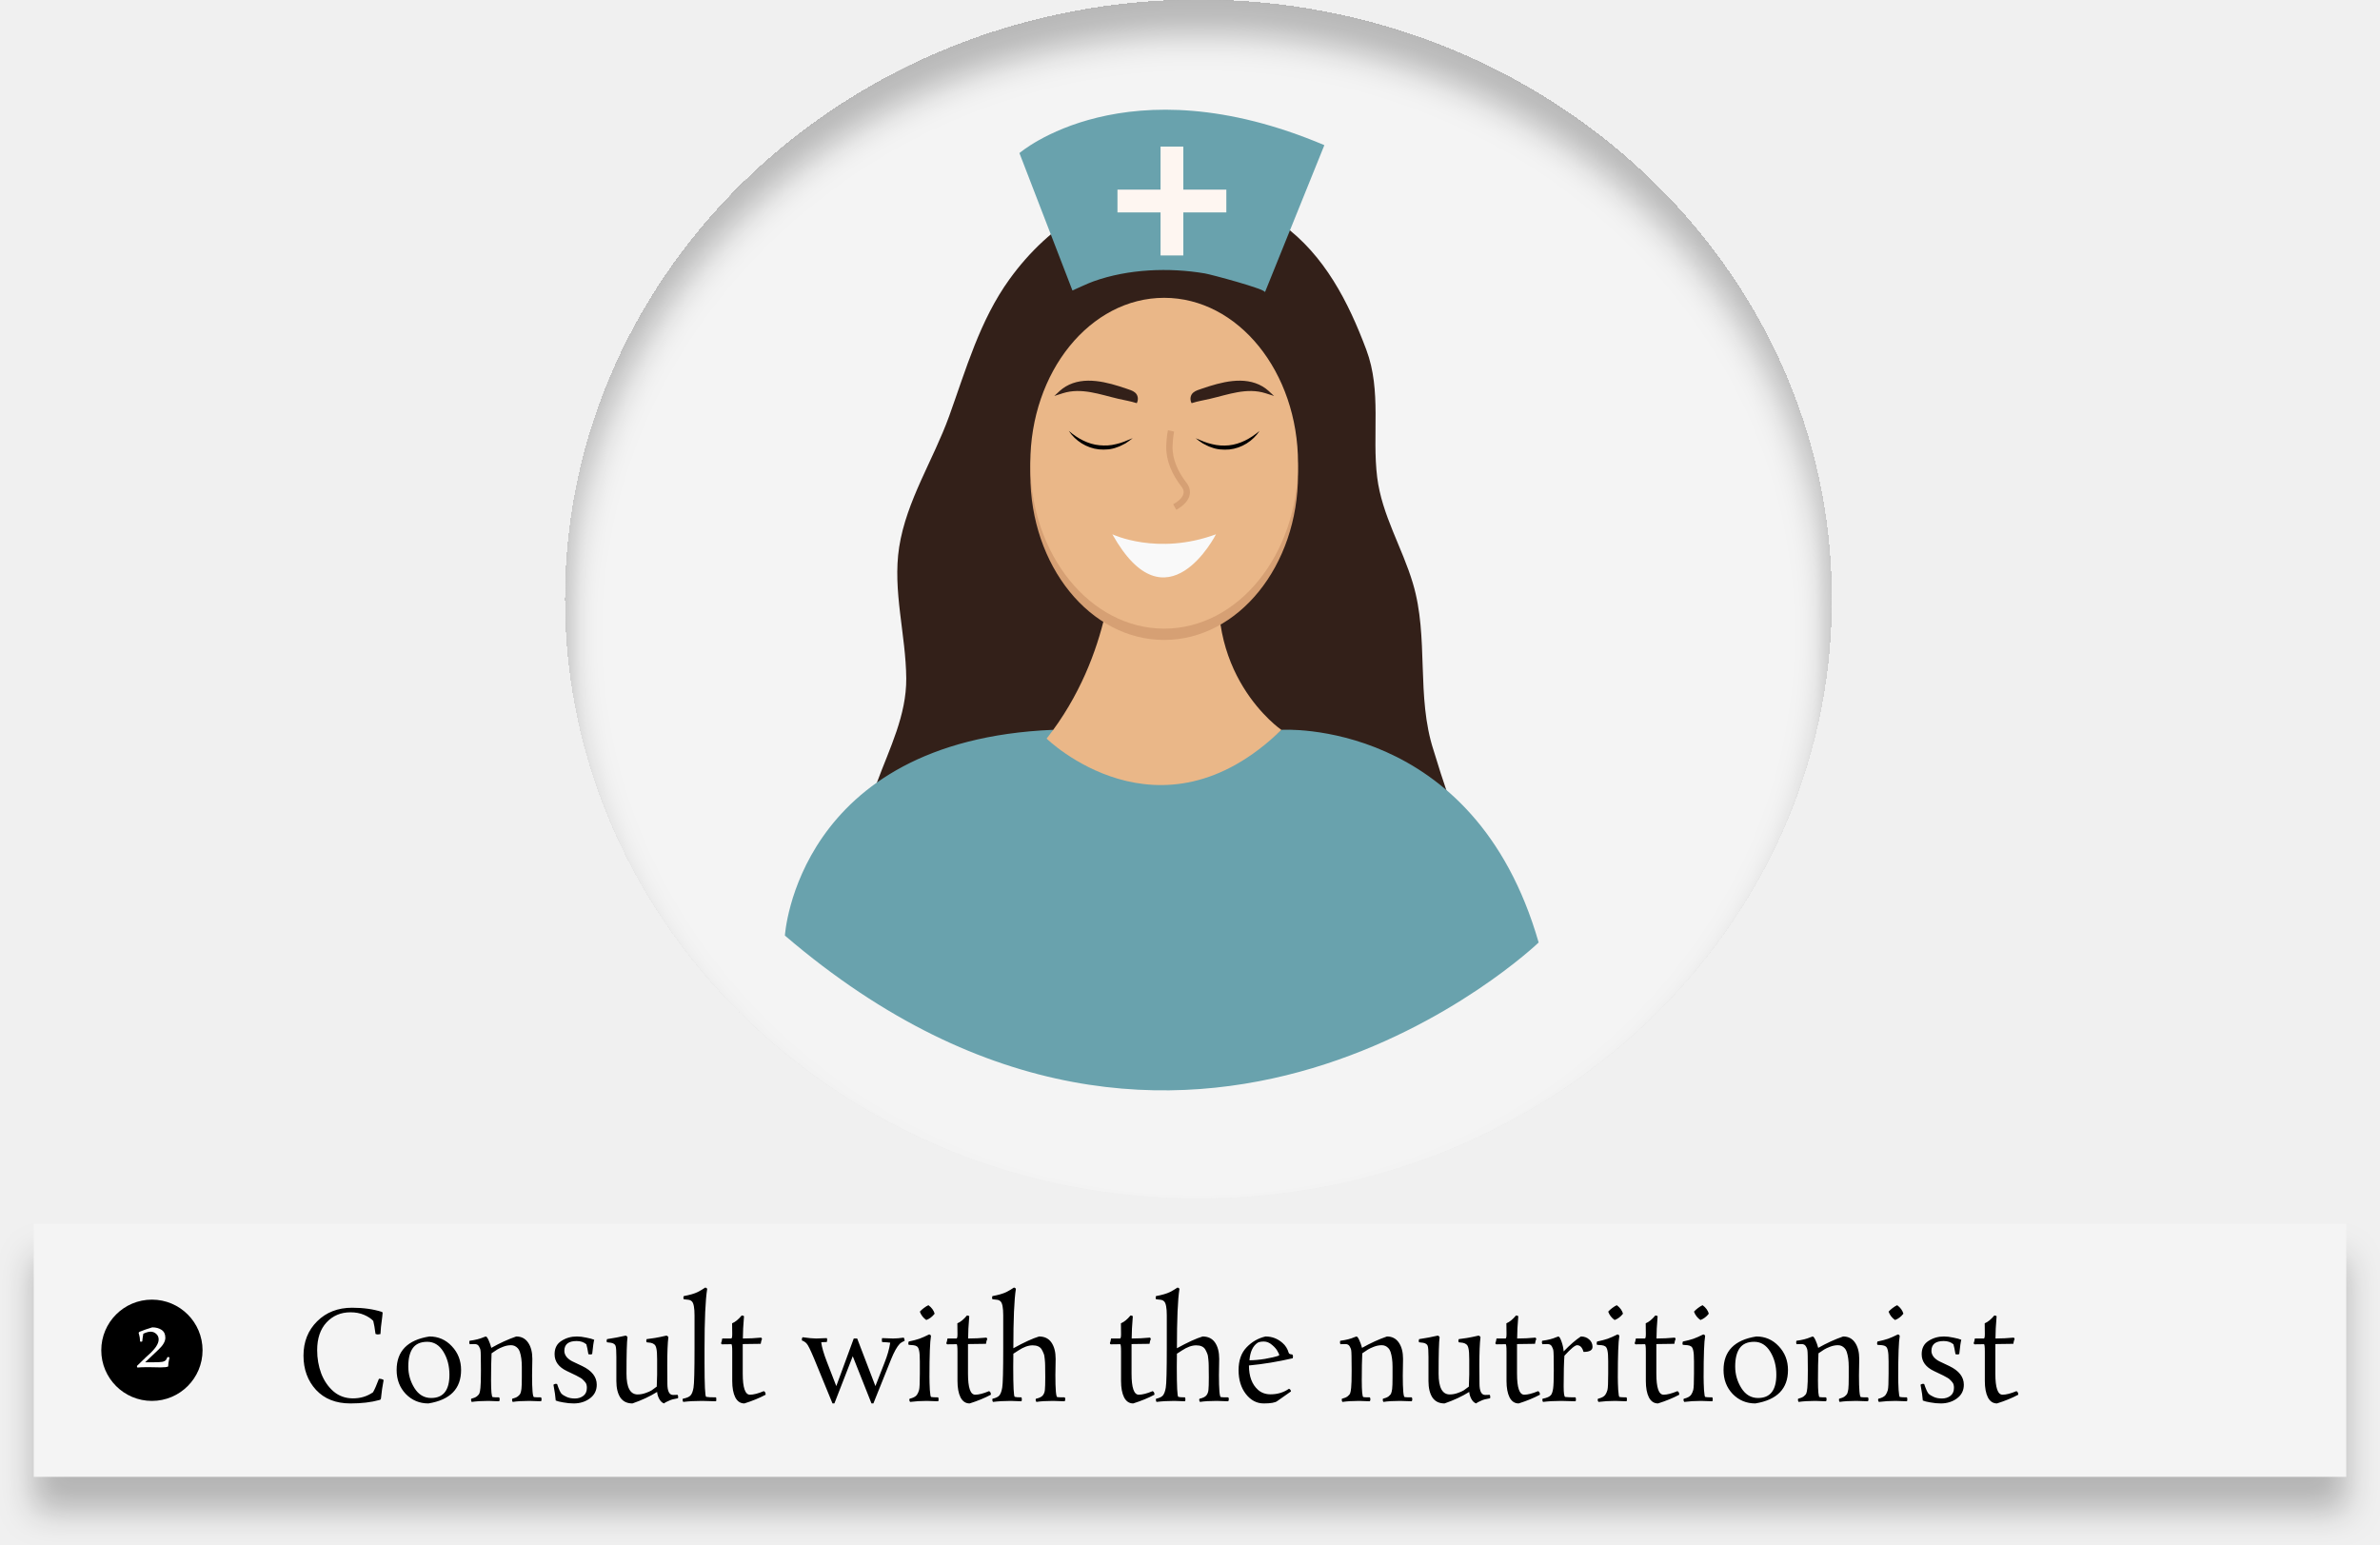
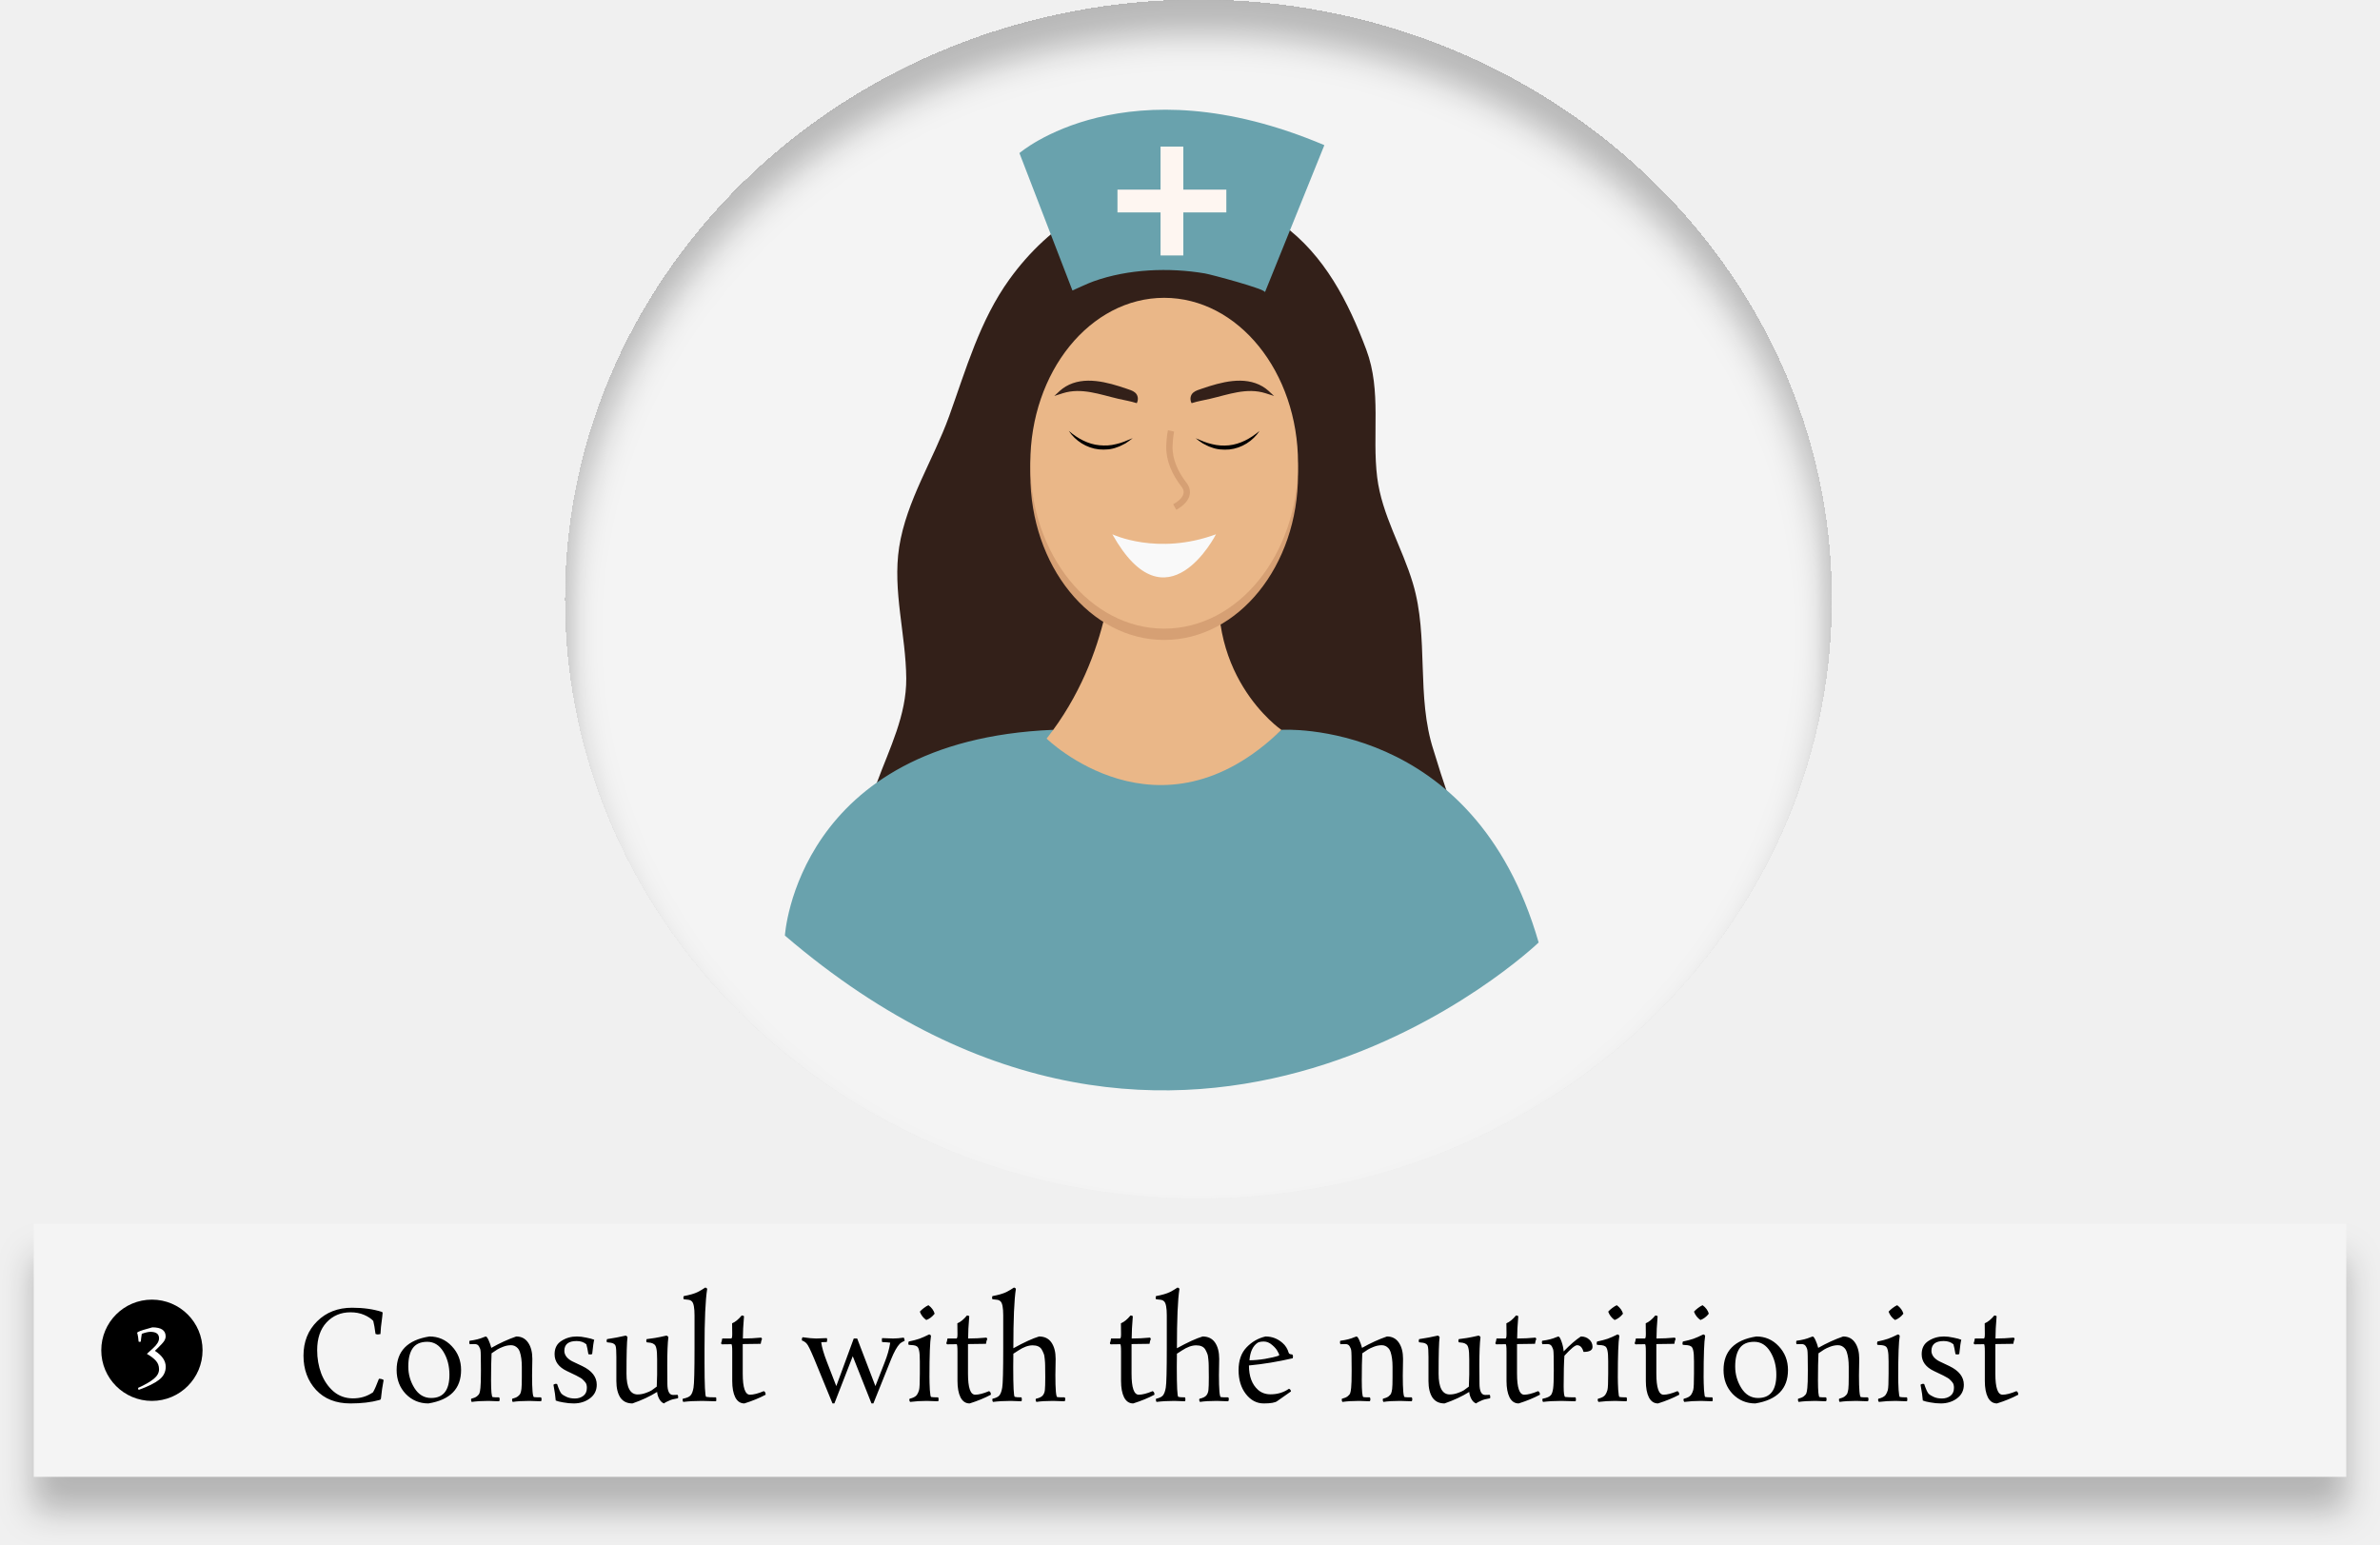
<svg xmlns="http://www.w3.org/2000/svg" width="282" height="183" viewBox="0 0 282 183" fill="none">
  <g filter="url(#filter0_d)">
    <path d="M278 145H4V175H278V145Z" fill="#F4F4F4" />
  </g>
  <path d="M18 166C21.314 166 24 163.314 24 160C24 156.686 21.314 154 18 154C14.686 154 12 156.686 12 160C12 163.314 14.686 166 18 166Z" fill="black" />
  <path d="M41.525 166.3C39.805 166.3 38.445 165.765 37.445 164.695C36.455 163.615 35.96 162.26 35.96 160.63C35.96 158.99 36.5 157.635 37.58 156.565C38.66 155.495 40.04 154.96 41.72 154.96C43.05 154.96 44.23 155.125 45.26 155.455C45.31 155.485 45.335 155.525 45.335 155.575C45.335 155.615 45.32 155.77 45.29 156.04C45.16 156.97 45.09 157.65 45.08 158.08C44.93 158.11 44.825 158.125 44.765 158.125C44.705 158.125 44.615 158.105 44.495 158.065C44.405 157.375 44.315 156.86 44.225 156.52C43.965 156.24 43.6 156 43.13 155.8C42.66 155.6 42.125 155.5 41.525 155.5C40.385 155.5 39.44 155.9 38.69 156.7C37.95 157.5 37.58 158.595 37.58 159.985C37.58 160.965 37.74 161.885 38.06 162.745C38.39 163.605 38.875 164.315 39.515 164.875C40.165 165.425 40.935 165.7 41.825 165.7C42.715 165.7 43.505 165.46 44.195 164.98C44.385 164.66 44.62 164.125 44.9 163.375C45.14 163.375 45.325 163.425 45.455 163.525C45.315 164.245 45.21 164.97 45.14 165.7C45.13 165.81 45.065 165.875 44.945 165.895C43.985 166.165 42.845 166.3 41.525 166.3ZM54.632 162.34C54.632 164.56 53.342 165.88 50.761 166.3C49.702 166.3 48.806 165.925 48.077 165.175C47.356 164.415 46.996 163.47 46.996 162.34C46.996 160.1 48.291 158.775 50.882 158.365C51.931 158.365 52.816 158.75 53.536 159.52C54.267 160.29 54.632 161.23 54.632 162.34ZM51.092 165.655C52.532 165.655 53.252 164.735 53.252 162.895C53.252 161.855 53.011 160.945 52.532 160.165C52.051 159.385 51.416 158.995 50.627 158.995C49.837 158.995 49.261 159.25 48.901 159.76C48.551 160.26 48.377 160.98 48.377 161.92C48.377 162.85 48.621 163.705 49.111 164.485C49.602 165.265 50.261 165.655 51.092 165.655ZM56.249 159.265L55.664 159.28C55.624 159.23 55.605 159.165 55.605 159.085C55.605 159.005 55.614 158.935 55.635 158.875C56.315 158.785 56.87 158.645 57.3 158.455C57.44 158.395 57.525 158.365 57.554 158.365C57.645 158.365 57.755 158.505 57.885 158.785C58.014 159.065 58.124 159.375 58.215 159.715C59.224 159.145 60.209 158.695 61.169 158.365C61.779 158.365 62.249 158.61 62.58 159.1C62.91 159.58 63.075 160.22 63.075 161.02L63.044 163C63.044 164.67 63.12 165.52 63.27 165.55C63.419 165.57 63.7 165.58 64.109 165.58C64.15 165.65 64.169 165.725 64.169 165.805C64.169 165.885 64.15 165.965 64.109 166.045L62.73 166C61.9 166 61.239 166.04 60.749 166.12C60.7 166.06 60.675 165.975 60.675 165.865L60.69 165.745C60.98 165.675 61.205 165.58 61.364 165.46C61.525 165.33 61.624 165.21 61.664 165.1C61.715 164.98 61.755 164.805 61.785 164.575C61.815 164.335 61.83 163.875 61.83 163.195V161.95C61.83 161.25 61.749 160.66 61.59 160.18C61.52 159.99 61.44 159.85 61.349 159.76C61.13 159.52 60.864 159.4 60.554 159.4C60.245 159.4 59.934 159.46 59.624 159.58C59.315 159.7 59.08 159.81 58.919 159.91C58.76 160.01 58.535 160.16 58.245 160.36C58.205 161.15 58.184 162.21 58.184 163.54C58.184 164.86 58.249 165.53 58.38 165.55C58.52 165.57 58.775 165.58 59.145 165.58C59.184 165.65 59.205 165.725 59.205 165.805C59.205 165.885 59.184 165.965 59.145 166.045L57.87 166C57.109 166 56.45 166.04 55.889 166.12C55.84 166.06 55.815 165.975 55.815 165.865L55.83 165.745C56.12 165.675 56.344 165.58 56.505 165.46C56.664 165.33 56.764 165.21 56.804 165.1C56.855 164.98 56.895 164.765 56.925 164.455C56.965 164.135 56.984 163.455 56.984 162.415C56.984 161.375 56.98 160.8 56.969 160.69C56.969 160.57 56.965 160.42 56.955 160.24C56.944 160.06 56.925 159.925 56.895 159.835C56.864 159.745 56.819 159.65 56.76 159.55C56.66 159.36 56.489 159.265 56.249 159.265ZM69.477 159.295C69.177 159.035 68.792 158.905 68.322 158.905C67.352 158.905 66.867 159.295 66.867 160.075C66.867 160.325 66.957 160.565 67.137 160.795C67.327 161.015 67.557 161.19 67.827 161.32L68.997 161.875C70.137 162.425 70.707 163.16 70.707 164.08C70.707 164.76 70.437 165.3 69.897 165.7C69.357 166.1 68.717 166.3 67.977 166.3C67.587 166.3 67.177 166.26 66.747 166.18C66.327 166.11 66.027 166.035 65.847 165.955C65.817 165.505 65.727 164.88 65.577 164.08C65.687 164.01 65.777 163.975 65.847 163.975C65.927 163.975 65.982 163.985 66.012 164.005C66.212 164.605 66.387 164.99 66.537 165.16C66.647 165.27 66.842 165.39 67.122 165.52C67.402 165.65 67.732 165.715 68.112 165.715C68.502 165.715 68.837 165.61 69.117 165.4C69.397 165.19 69.537 164.875 69.537 164.455C69.537 164.175 69.482 163.965 69.372 163.825C69.262 163.685 69.167 163.58 69.087 163.51C69.017 163.43 68.932 163.36 68.832 163.3C68.742 163.24 68.662 163.195 68.592 163.165C68.532 163.125 68.467 163.09 68.397 163.06C68.337 163.02 68.302 163 68.292 163L67.167 162.46C66.197 162 65.712 161.335 65.712 160.465C65.712 159.755 65.982 159.23 66.522 158.89C67.062 158.54 67.672 158.365 68.352 158.365C68.682 158.365 69.052 158.41 69.462 158.5C69.882 158.58 70.197 158.665 70.407 158.755C70.337 158.995 70.257 159.555 70.167 160.435C70.117 160.475 70.047 160.495 69.957 160.495C69.877 160.495 69.797 160.485 69.717 160.465C69.637 159.965 69.557 159.575 69.477 159.295ZM78.971 158.26C79.061 158.28 79.136 158.34 79.196 158.44C79.106 159.12 79.061 160.24 79.061 161.8L79.076 163.945C79.076 164.845 79.301 165.295 79.751 165.295L80.291 165.28C80.331 165.35 80.351 165.43 80.351 165.52L80.336 165.685C79.846 165.765 79.496 165.86 79.286 165.97L78.896 166.15C78.846 166.18 78.771 166.23 78.671 166.3C78.451 166.22 78.266 166.045 78.116 165.775C77.966 165.495 77.881 165.215 77.861 164.935C77.011 165.465 76.036 165.92 74.936 166.3C74.296 166.3 73.816 166.065 73.496 165.595C73.186 165.115 73.031 164.465 73.031 163.645V160.78C73.031 160.1 73.001 159.67 72.941 159.49C72.881 159.3 72.706 159.175 72.416 159.115L71.921 159.055C71.891 158.995 71.876 158.93 71.876 158.86L71.921 158.68C72.091 158.65 72.476 158.585 73.076 158.485L74.141 158.26C74.221 158.28 74.291 158.34 74.351 158.44C74.271 158.99 74.231 160.435 74.231 162.775C74.231 164.415 74.671 165.235 75.551 165.235C75.861 165.235 76.171 165.18 76.481 165.07C76.801 164.96 77.041 164.855 77.201 164.755C77.361 164.645 77.566 164.495 77.816 164.305C77.846 163.645 77.861 163.17 77.861 162.88V161.065C77.861 160.455 77.831 160.03 77.771 159.79C77.721 159.55 77.641 159.39 77.531 159.31C77.431 159.22 77.291 159.155 77.111 159.115L76.616 159.055L76.571 158.86L76.616 158.68C76.716 158.66 76.896 158.635 77.156 158.605C77.426 158.575 77.781 158.515 78.221 158.425C78.661 158.335 78.911 158.28 78.971 158.26ZM84.843 166.045L83.193 166C82.333 166 81.588 166.04 80.958 166.12C80.908 166.06 80.883 165.975 80.883 165.865L80.898 165.745C81.368 165.655 81.678 165.52 81.828 165.34C81.988 165.16 82.103 164.855 82.173 164.425C82.253 163.995 82.293 162.425 82.293 159.715V155.875C82.293 154.965 82.188 154.41 81.978 154.21C81.868 154.1 81.728 154.035 81.558 154.015L81.018 153.955C80.988 153.905 80.973 153.845 80.973 153.775C80.973 153.695 80.988 153.63 81.018 153.58C81.728 153.45 82.278 153.29 82.668 153.1C82.928 152.97 83.223 152.795 83.553 152.575C83.653 152.575 83.733 152.625 83.793 152.725C83.583 154.035 83.478 156.38 83.478 159.76V161.515C83.478 164.145 83.543 165.48 83.673 165.52C83.853 165.56 84.243 165.58 84.843 165.58C84.863 165.65 84.873 165.73 84.873 165.82C84.873 165.91 84.863 165.985 84.843 166.045ZM88.005 162.775C88.005 164.435 88.29 165.265 88.86 165.265C89.28 165.265 89.825 165.125 90.495 164.845C90.645 164.895 90.72 165.035 90.72 165.265C89.99 165.655 89.15 166 88.2 166.3C87.73 166.3 87.37 166.06 87.12 165.58C86.88 165.1 86.76 164.455 86.76 163.645V160.165C86.76 159.575 86.725 159.28 86.655 159.28L85.545 159.295C85.475 159.275 85.44 159.225 85.44 159.145C85.49 159.045 85.535 158.865 85.575 158.605H86.64C86.72 158.605 86.76 158.43 86.76 158.08L86.745 156.805C87.115 156.655 87.495 156.345 87.885 155.875C88.005 155.875 88.095 155.905 88.155 155.965C88.065 157.015 88.02 157.895 88.02 158.605C88.75 158.605 89.47 158.57 90.18 158.5C90.25 158.54 90.285 158.6 90.285 158.68C90.225 158.78 90.175 158.965 90.135 159.235L88.005 159.265V162.775ZM104.52 158.56L105.825 158.605C106.185 158.605 106.605 158.57 107.085 158.5C107.155 158.63 107.19 158.755 107.19 158.875C106.92 158.995 106.73 159.11 106.62 159.22C106.28 159.58 105.935 160.195 105.585 161.065L103.485 166.3H103.26L101.04 160.705L98.865 166.3H98.64L96.48 161.035C96.03 159.955 95.725 159.34 95.565 159.19C95.415 159.03 95.235 158.915 95.025 158.845C95.015 158.815 95.01 158.76 95.01 158.68C95.01 158.6 95.04 158.525 95.1 158.455C95.79 158.555 96.325 158.605 96.705 158.605L97.965 158.56C97.995 158.61 98.01 158.685 98.01 158.785L97.965 159.025C97.655 159.025 97.435 159.035 97.305 159.055C97.375 159.625 97.6 160.4 97.98 161.38L99.09 164.245L101.16 158.605H101.565L103.725 164.245L104.79 161.515C105.14 160.645 105.37 159.84 105.48 159.1C105.28 159.07 104.96 159.045 104.52 159.025C104.5 158.955 104.49 158.875 104.49 158.785C104.49 158.685 104.5 158.61 104.52 158.56ZM111.164 166.045L109.814 166C109.114 166 108.454 166.04 107.834 166.12C107.774 166.04 107.744 165.955 107.744 165.865L107.774 165.745C108.204 165.645 108.494 165.49 108.644 165.28C108.754 165.12 108.839 164.93 108.899 164.71C108.959 164.48 108.989 163.83 108.989 162.76V161.32C108.989 160.7 108.959 160.27 108.899 160.03C108.849 159.79 108.769 159.63 108.659 159.55C108.549 159.47 108.404 159.42 108.224 159.4L107.669 159.355C107.639 159.315 107.624 159.25 107.624 159.16L107.669 158.965C108.189 158.855 108.609 158.745 108.929 158.635C109.259 158.515 109.644 158.345 110.084 158.125C110.194 158.125 110.269 158.185 110.309 158.305C110.189 158.985 110.129 160.605 110.129 163.165C110.129 163.625 110.144 164.135 110.174 164.695C110.214 165.245 110.264 165.525 110.324 165.535C110.474 165.565 110.754 165.58 111.164 165.58C111.194 165.65 111.209 165.73 111.209 165.82C111.209 165.91 111.194 165.985 111.164 166.045ZM109.754 156.415C109.394 156.165 109.139 155.835 108.989 155.425C109.109 155.285 109.269 155.14 109.469 154.99C109.679 154.83 109.859 154.72 110.009 154.66C110.389 154.94 110.634 155.275 110.744 155.665C110.464 156.025 110.134 156.275 109.754 156.415ZM114.695 162.775C114.695 164.435 114.98 165.265 115.55 165.265C115.97 165.265 116.515 165.125 117.185 164.845C117.335 164.895 117.41 165.035 117.41 165.265C116.68 165.655 115.84 166 114.89 166.3C114.42 166.3 114.06 166.06 113.81 165.58C113.57 165.1 113.45 164.455 113.45 163.645V160.165C113.45 159.575 113.415 159.28 113.345 159.28L112.235 159.295C112.165 159.275 112.13 159.225 112.13 159.145C112.18 159.045 112.225 158.865 112.265 158.605H113.33C113.41 158.605 113.45 158.43 113.45 158.08L113.435 156.805C113.805 156.655 114.185 156.345 114.575 155.875C114.695 155.875 114.785 155.905 114.845 155.965C114.755 157.015 114.71 157.895 114.71 158.605C115.44 158.605 116.16 158.57 116.87 158.5C116.94 158.54 116.975 158.6 116.975 158.68C116.915 158.78 116.865 158.965 116.825 159.235L114.695 159.265V162.775ZM121.03 166.045L119.77 166C118.99 166 118.285 166.04 117.655 166.12C117.605 166.06 117.58 165.975 117.58 165.865L117.595 165.745C118.005 165.655 118.28 165.52 118.42 165.34C118.57 165.15 118.68 164.845 118.75 164.425C118.83 163.995 118.87 162.425 118.87 159.715V155.875C118.87 154.965 118.765 154.41 118.555 154.21C118.445 154.1 118.305 154.035 118.135 154.015L117.595 153.955C117.565 153.905 117.55 153.845 117.55 153.775C117.55 153.695 117.565 153.63 117.595 153.58C118.305 153.45 118.855 153.29 119.245 153.1C119.505 152.97 119.8 152.795 120.13 152.575C120.23 152.575 120.31 152.625 120.37 152.725C120.17 153.975 120.07 156.32 120.07 159.76C121.34 159.06 122.355 158.595 123.115 158.365C123.765 158.365 124.255 158.605 124.585 159.085C124.915 159.565 125.08 160.21 125.08 161.02L125.05 162.94C125.05 164.65 125.125 165.52 125.275 165.55C125.425 165.57 125.72 165.58 126.16 165.58C126.2 165.65 126.22 165.715 126.22 165.775C126.22 165.835 126.2 165.925 126.16 166.045L124.78 166C123.95 166 123.29 166.04 122.8 166.12C122.74 166.04 122.71 165.955 122.71 165.865L122.74 165.745C123.15 165.655 123.425 165.52 123.565 165.34C123.705 165.16 123.785 164.945 123.805 164.695C123.835 164.445 123.85 163.94 123.85 163.18C123.85 162.42 123.845 161.95 123.835 161.77C123.835 161.58 123.82 161.34 123.79 161.05C123.77 160.75 123.725 160.525 123.655 160.375C123.595 160.215 123.515 160.05 123.415 159.88C123.215 159.57 122.86 159.415 122.35 159.415C121.84 159.415 121.275 159.62 120.655 160.03C120.565 160.08 120.45 160.155 120.31 160.255C120.17 160.345 120.09 160.395 120.07 160.405C120.06 160.905 120.055 161.435 120.055 161.995C120.055 164.305 120.115 165.48 120.235 165.52C120.365 165.56 120.63 165.58 121.03 165.58C121.06 165.65 121.075 165.73 121.075 165.82C121.075 165.91 121.06 165.985 121.03 166.045ZM134.075 162.775C134.075 164.435 134.36 165.265 134.93 165.265C135.35 165.265 135.895 165.125 136.565 164.845C136.715 164.895 136.79 165.035 136.79 165.265C136.06 165.655 135.22 166 134.27 166.3C133.8 166.3 133.44 166.06 133.19 165.58C132.95 165.1 132.83 164.455 132.83 163.645V160.165C132.83 159.575 132.795 159.28 132.725 159.28L131.615 159.295C131.545 159.275 131.51 159.225 131.51 159.145C131.56 159.045 131.605 158.865 131.645 158.605H132.71C132.79 158.605 132.83 158.43 132.83 158.08L132.815 156.805C133.185 156.655 133.565 156.345 133.955 155.875C134.075 155.875 134.165 155.905 134.225 155.965C134.135 157.015 134.09 157.895 134.09 158.605C134.82 158.605 135.54 158.57 136.25 158.5C136.32 158.54 136.355 158.6 136.355 158.68C136.295 158.78 136.245 158.965 136.205 159.235L134.075 159.265V162.775ZM140.41 166.045L139.15 166C138.37 166 137.665 166.04 137.035 166.12C136.985 166.06 136.96 165.975 136.96 165.865L136.975 165.745C137.385 165.655 137.66 165.52 137.8 165.34C137.95 165.15 138.06 164.845 138.13 164.425C138.21 163.995 138.25 162.425 138.25 159.715V155.875C138.25 154.965 138.145 154.41 137.935 154.21C137.825 154.1 137.685 154.035 137.515 154.015L136.975 153.955C136.945 153.905 136.93 153.845 136.93 153.775C136.93 153.695 136.945 153.63 136.975 153.58C137.685 153.45 138.235 153.29 138.625 153.1C138.885 152.97 139.18 152.795 139.51 152.575C139.61 152.575 139.69 152.625 139.75 152.725C139.55 153.975 139.45 156.32 139.45 159.76C140.72 159.06 141.735 158.595 142.495 158.365C143.145 158.365 143.635 158.605 143.965 159.085C144.295 159.565 144.46 160.21 144.46 161.02L144.43 162.94C144.43 164.65 144.505 165.52 144.655 165.55C144.805 165.57 145.1 165.58 145.54 165.58C145.58 165.65 145.6 165.715 145.6 165.775C145.6 165.835 145.58 165.925 145.54 166.045L144.16 166C143.33 166 142.67 166.04 142.18 166.12C142.12 166.04 142.09 165.955 142.09 165.865L142.12 165.745C142.53 165.655 142.805 165.52 142.945 165.34C143.085 165.16 143.165 164.945 143.185 164.695C143.215 164.445 143.23 163.94 143.23 163.18C143.23 162.42 143.225 161.95 143.215 161.77C143.215 161.58 143.2 161.34 143.17 161.05C143.15 160.75 143.105 160.525 143.035 160.375C142.975 160.215 142.895 160.05 142.795 159.88C142.595 159.57 142.24 159.415 141.73 159.415C141.22 159.415 140.655 159.62 140.035 160.03C139.945 160.08 139.83 160.155 139.69 160.255C139.55 160.345 139.47 160.395 139.45 160.405C139.44 160.905 139.435 161.435 139.435 161.995C139.435 164.305 139.495 165.48 139.615 165.52C139.745 165.56 140.01 165.58 140.41 165.58C140.44 165.65 140.455 165.73 140.455 165.82C140.455 165.91 140.44 165.985 140.41 166.045ZM150.55 165.22C151.37 165.22 152.095 165 152.725 164.56C152.865 164.61 152.945 164.715 152.965 164.875L151.345 166.015C151.105 166.205 150.57 166.3 149.74 166.3C148.91 166.3 148.205 165.93 147.625 165.19C147.045 164.44 146.755 163.495 146.755 162.355C146.755 161.215 147.07 160.315 147.7 159.655C148.33 158.995 149.08 158.565 149.95 158.365C150.71 158.365 151.38 158.62 151.96 159.13C152.31 159.43 152.555 159.82 152.695 160.3C152.725 160.42 152.865 160.485 153.115 160.495C153.175 160.565 153.205 160.64 153.205 160.72C153.205 160.79 153.195 160.865 153.175 160.945C151.415 161.355 149.685 161.64 147.985 161.8C147.985 163.08 148.34 164.04 149.05 164.68C149.45 165.04 149.95 165.22 150.55 165.22ZM151.495 160.645C151.545 160.615 151.57 160.58 151.57 160.54C151.57 160.49 151.505 160.35 151.375 160.12C151.255 159.88 151.04 159.63 150.73 159.37C150.42 159.1 150.095 158.965 149.755 158.965C149.415 158.965 149.165 159.015 149.005 159.115C148.445 159.495 148.125 160.185 148.045 161.185C148.585 161.185 149.2 161.13 149.89 161.02C150.58 160.9 151.115 160.775 151.495 160.645ZM159.418 159.265L158.833 159.28C158.793 159.23 158.773 159.165 158.773 159.085C158.773 159.005 158.783 158.935 158.803 158.875C159.483 158.785 160.038 158.645 160.468 158.455C160.608 158.395 160.693 158.365 160.723 158.365C160.813 158.365 160.923 158.505 161.053 158.785C161.183 159.065 161.293 159.375 161.383 159.715C162.393 159.145 163.378 158.695 164.338 158.365C164.948 158.365 165.418 158.61 165.748 159.1C166.078 159.58 166.243 160.22 166.243 161.02L166.213 163C166.213 164.67 166.288 165.52 166.438 165.55C166.588 165.57 166.868 165.58 167.278 165.58C167.318 165.65 167.338 165.725 167.338 165.805C167.338 165.885 167.318 165.965 167.278 166.045L165.898 166C165.068 166 164.408 166.04 163.918 166.12C163.868 166.06 163.843 165.975 163.843 165.865L163.858 165.745C164.148 165.675 164.373 165.58 164.533 165.46C164.693 165.33 164.793 165.21 164.833 165.1C164.883 164.98 164.923 164.805 164.953 164.575C164.983 164.335 164.998 163.875 164.998 163.195V161.95C164.998 161.25 164.918 160.66 164.758 160.18C164.688 159.99 164.608 159.85 164.518 159.76C164.298 159.52 164.033 159.4 163.723 159.4C163.413 159.4 163.103 159.46 162.793 159.58C162.483 159.7 162.248 159.81 162.088 159.91C161.928 160.01 161.703 160.16 161.413 160.36C161.373 161.15 161.353 162.21 161.353 163.54C161.353 164.86 161.418 165.53 161.548 165.55C161.688 165.57 161.943 165.58 162.313 165.58C162.353 165.65 162.373 165.725 162.373 165.805C162.373 165.885 162.353 165.965 162.313 166.045L161.038 166C160.278 166 159.618 166.04 159.058 166.12C159.008 166.06 158.983 165.975 158.983 165.865L158.998 165.745C159.288 165.675 159.513 165.58 159.673 165.46C159.833 165.33 159.933 165.21 159.973 165.1C160.023 164.98 160.063 164.765 160.093 164.455C160.133 164.135 160.153 163.455 160.153 162.415C160.153 161.375 160.148 160.8 160.138 160.69C160.138 160.57 160.133 160.42 160.123 160.24C160.113 160.06 160.093 159.925 160.063 159.835C160.033 159.745 159.988 159.65 159.928 159.55C159.828 159.36 159.658 159.265 159.418 159.265ZM175.196 158.26C175.286 158.28 175.361 158.34 175.421 158.44C175.331 159.12 175.286 160.24 175.286 161.8L175.301 163.945C175.301 164.845 175.526 165.295 175.976 165.295L176.516 165.28C176.556 165.35 176.576 165.43 176.576 165.52L176.561 165.685C176.071 165.765 175.721 165.86 175.511 165.97L175.121 166.15C175.071 166.18 174.996 166.23 174.896 166.3C174.676 166.22 174.491 166.045 174.341 165.775C174.191 165.495 174.106 165.215 174.086 164.935C173.236 165.465 172.261 165.92 171.161 166.3C170.521 166.3 170.041 166.065 169.721 165.595C169.411 165.115 169.256 164.465 169.256 163.645V160.78C169.256 160.1 169.226 159.67 169.166 159.49C169.106 159.3 168.931 159.175 168.641 159.115L168.146 159.055C168.116 158.995 168.101 158.93 168.101 158.86L168.146 158.68C168.316 158.65 168.701 158.585 169.301 158.485L170.366 158.26C170.446 158.28 170.516 158.34 170.576 158.44C170.496 158.99 170.456 160.435 170.456 162.775C170.456 164.415 170.896 165.235 171.776 165.235C172.086 165.235 172.396 165.18 172.706 165.07C173.026 164.96 173.266 164.855 173.426 164.755C173.586 164.645 173.791 164.495 174.041 164.305C174.071 163.645 174.086 163.17 174.086 162.88V161.065C174.086 160.455 174.056 160.03 173.996 159.79C173.946 159.55 173.866 159.39 173.756 159.31C173.656 159.22 173.516 159.155 173.336 159.115L172.841 159.055L172.796 158.86L172.841 158.68C172.941 158.66 173.121 158.635 173.381 158.605C173.651 158.575 174.006 158.515 174.446 158.425C174.886 158.335 175.136 158.28 175.196 158.26ZM179.748 162.775C179.748 164.435 180.033 165.265 180.603 165.265C181.023 165.265 181.568 165.125 182.238 164.845C182.388 164.895 182.463 165.035 182.463 165.265C181.733 165.655 180.893 166 179.943 166.3C179.473 166.3 179.113 166.06 178.863 165.58C178.623 165.1 178.503 164.455 178.503 163.645V160.165C178.503 159.575 178.468 159.28 178.398 159.28L177.288 159.295C177.218 159.275 177.183 159.225 177.183 159.145C177.233 159.045 177.278 158.865 177.318 158.605H178.383C178.463 158.605 178.503 158.43 178.503 158.08L178.488 156.805C178.858 156.655 179.238 156.345 179.628 155.875C179.748 155.875 179.838 155.905 179.898 155.965C179.808 157.015 179.763 157.895 179.763 158.605C180.493 158.605 181.213 158.57 181.923 158.5C181.993 158.54 182.028 158.6 182.028 158.68C181.968 158.78 181.918 158.965 181.878 159.235L179.748 159.265V162.775ZM183.354 159.265L182.769 159.28C182.719 159.23 182.694 159.155 182.694 159.055L182.724 158.875C183.404 158.785 183.959 158.645 184.389 158.455C184.529 158.395 184.614 158.365 184.644 158.365C184.754 158.365 184.879 158.565 185.019 158.965C185.159 159.355 185.244 159.745 185.274 160.135C186.024 159.355 186.704 158.765 187.314 158.365C187.714 158.365 188.044 158.485 188.304 158.725C188.564 158.955 188.694 159.245 188.694 159.595C188.694 159.995 188.339 160.195 187.629 160.195C187.479 159.665 187.224 159.4 186.864 159.4C186.624 159.4 186.124 159.815 185.364 160.645C185.304 161.405 185.274 162.615 185.274 164.275C185.274 165.105 185.339 165.525 185.469 165.535C185.699 165.565 186.104 165.58 186.684 165.58C186.714 165.65 186.729 165.73 186.729 165.82C186.729 165.91 186.714 165.985 186.684 166.045L185.004 166C184.184 166 183.459 166.04 182.829 166.12C182.779 166.06 182.754 165.975 182.754 165.865L182.769 165.745C183.299 165.645 183.639 165.49 183.789 165.28C183.899 165.12 183.979 164.865 184.029 164.515C184.079 164.155 184.104 163.455 184.104 162.415C184.104 161.375 184.099 160.8 184.089 160.69C184.089 160.58 184.084 160.435 184.074 160.255C184.064 160.075 184.044 159.94 184.014 159.85C183.984 159.76 183.939 159.66 183.879 159.55C183.779 159.36 183.604 159.265 183.354 159.265ZM192.726 166.045L191.376 166C190.676 166 190.016 166.04 189.396 166.12C189.336 166.04 189.306 165.955 189.306 165.865L189.336 165.745C189.766 165.645 190.056 165.49 190.206 165.28C190.316 165.12 190.401 164.93 190.461 164.71C190.521 164.48 190.551 163.83 190.551 162.76V161.32C190.551 160.7 190.521 160.27 190.461 160.03C190.411 159.79 190.331 159.63 190.221 159.55C190.111 159.47 189.966 159.42 189.786 159.4L189.231 159.355C189.201 159.315 189.186 159.25 189.186 159.16L189.231 158.965C189.751 158.855 190.171 158.745 190.491 158.635C190.821 158.515 191.206 158.345 191.646 158.125C191.756 158.125 191.831 158.185 191.871 158.305C191.751 158.985 191.691 160.605 191.691 163.165C191.691 163.625 191.706 164.135 191.736 164.695C191.776 165.245 191.826 165.525 191.886 165.535C192.036 165.565 192.316 165.58 192.726 165.58C192.756 165.65 192.771 165.73 192.771 165.82C192.771 165.91 192.756 165.985 192.726 166.045ZM191.316 156.415C190.956 156.165 190.701 155.835 190.551 155.425C190.671 155.285 190.831 155.14 191.031 154.99C191.241 154.83 191.421 154.72 191.571 154.66C191.951 154.94 192.196 155.275 192.306 155.665C192.026 156.025 191.696 156.275 191.316 156.415ZM196.257 162.775C196.257 164.435 196.542 165.265 197.112 165.265C197.532 165.265 198.077 165.125 198.747 164.845C198.897 164.895 198.972 165.035 198.972 165.265C198.242 165.655 197.402 166 196.452 166.3C195.982 166.3 195.622 166.06 195.372 165.58C195.132 165.1 195.012 164.455 195.012 163.645V160.165C195.012 159.575 194.977 159.28 194.907 159.28L193.797 159.295C193.727 159.275 193.692 159.225 193.692 159.145C193.742 159.045 193.787 158.865 193.827 158.605H194.892C194.972 158.605 195.012 158.43 195.012 158.08L194.997 156.805C195.367 156.655 195.747 156.345 196.137 155.875C196.257 155.875 196.347 155.905 196.407 155.965C196.317 157.015 196.272 157.895 196.272 158.605C197.002 158.605 197.722 158.57 198.432 158.5C198.502 158.54 198.537 158.6 198.537 158.68C198.477 158.78 198.427 158.965 198.387 159.235L196.257 159.265V162.775ZM202.892 166.045L201.542 166C200.842 166 200.182 166.04 199.562 166.12C199.502 166.04 199.472 165.955 199.472 165.865L199.502 165.745C199.932 165.645 200.222 165.49 200.372 165.28C200.482 165.12 200.567 164.93 200.627 164.71C200.687 164.48 200.717 163.83 200.717 162.76V161.32C200.717 160.7 200.687 160.27 200.627 160.03C200.577 159.79 200.497 159.63 200.387 159.55C200.277 159.47 200.132 159.42 199.952 159.4L199.397 159.355C199.367 159.315 199.352 159.25 199.352 159.16L199.397 158.965C199.917 158.855 200.337 158.745 200.657 158.635C200.987 158.515 201.372 158.345 201.812 158.125C201.922 158.125 201.997 158.185 202.037 158.305C201.917 158.985 201.857 160.605 201.857 163.165C201.857 163.625 201.872 164.135 201.902 164.695C201.942 165.245 201.992 165.525 202.052 165.535C202.202 165.565 202.482 165.58 202.892 165.58C202.922 165.65 202.937 165.73 202.937 165.82C202.937 165.91 202.922 165.985 202.892 166.045ZM201.482 156.415C201.122 156.165 200.867 155.835 200.717 155.425C200.837 155.285 200.997 155.14 201.197 154.99C201.407 154.83 201.587 154.72 201.737 154.66C202.117 154.94 202.362 155.275 202.472 155.665C202.192 156.025 201.862 156.275 201.482 156.415ZM211.853 162.34C211.853 164.56 210.563 165.88 207.983 166.3C206.923 166.3 206.028 165.925 205.298 165.175C204.578 164.415 204.218 163.47 204.218 162.34C204.218 160.1 205.513 158.775 208.103 158.365C209.153 158.365 210.038 158.75 210.758 159.52C211.488 160.29 211.853 161.23 211.853 162.34ZM208.313 165.655C209.753 165.655 210.473 164.735 210.473 162.895C210.473 161.855 210.233 160.945 209.753 160.165C209.273 159.385 208.638 158.995 207.848 158.995C207.058 158.995 206.483 159.25 206.123 159.76C205.773 160.26 205.598 160.98 205.598 161.92C205.598 162.85 205.843 163.705 206.333 164.485C206.823 165.265 207.483 165.655 208.313 165.655ZM213.471 159.265L212.886 159.28C212.846 159.23 212.826 159.165 212.826 159.085C212.826 159.005 212.836 158.935 212.856 158.875C213.536 158.785 214.091 158.645 214.521 158.455C214.661 158.395 214.746 158.365 214.776 158.365C214.866 158.365 214.976 158.505 215.106 158.785C215.236 159.065 215.346 159.375 215.436 159.715C216.446 159.145 217.431 158.695 218.391 158.365C219.001 158.365 219.471 158.61 219.801 159.1C220.131 159.58 220.296 160.22 220.296 161.02L220.266 163C220.266 164.67 220.341 165.52 220.491 165.55C220.641 165.57 220.921 165.58 221.331 165.58C221.371 165.65 221.391 165.725 221.391 165.805C221.391 165.885 221.371 165.965 221.331 166.045L219.951 166C219.121 166 218.461 166.04 217.971 166.12C217.921 166.06 217.896 165.975 217.896 165.865L217.911 165.745C218.201 165.675 218.426 165.58 218.586 165.46C218.746 165.33 218.846 165.21 218.886 165.1C218.936 164.98 218.976 164.805 219.006 164.575C219.036 164.335 219.051 163.875 219.051 163.195V161.95C219.051 161.25 218.971 160.66 218.811 160.18C218.741 159.99 218.661 159.85 218.571 159.76C218.351 159.52 218.086 159.4 217.776 159.4C217.466 159.4 217.156 159.46 216.846 159.58C216.536 159.7 216.301 159.81 216.141 159.91C215.981 160.01 215.756 160.16 215.466 160.36C215.426 161.15 215.406 162.21 215.406 163.54C215.406 164.86 215.471 165.53 215.601 165.55C215.741 165.57 215.996 165.58 216.366 165.58C216.406 165.65 216.426 165.725 216.426 165.805C216.426 165.885 216.406 165.965 216.366 166.045L215.091 166C214.331 166 213.671 166.04 213.111 166.12C213.061 166.06 213.036 165.975 213.036 165.865L213.051 165.745C213.341 165.675 213.566 165.58 213.726 165.46C213.886 165.33 213.986 165.21 214.026 165.1C214.076 164.98 214.116 164.765 214.146 164.455C214.186 164.135 214.206 163.455 214.206 162.415C214.206 161.375 214.201 160.8 214.191 160.69C214.191 160.57 214.186 160.42 214.176 160.24C214.166 160.06 214.146 159.925 214.116 159.835C214.086 159.745 214.041 159.65 213.981 159.55C213.881 159.36 213.711 159.265 213.471 159.265ZM225.949 166.045L224.599 166C223.899 166 223.239 166.04 222.619 166.12C222.559 166.04 222.529 165.955 222.529 165.865L222.559 165.745C222.989 165.645 223.279 165.49 223.429 165.28C223.539 165.12 223.624 164.93 223.684 164.71C223.744 164.48 223.774 163.83 223.774 162.76V161.32C223.774 160.7 223.744 160.27 223.684 160.03C223.634 159.79 223.554 159.63 223.444 159.55C223.334 159.47 223.189 159.42 223.009 159.4L222.454 159.355C222.424 159.315 222.409 159.25 222.409 159.16L222.454 158.965C222.974 158.855 223.394 158.745 223.714 158.635C224.044 158.515 224.429 158.345 224.869 158.125C224.979 158.125 225.054 158.185 225.094 158.305C224.974 158.985 224.914 160.605 224.914 163.165C224.914 163.625 224.929 164.135 224.959 164.695C224.999 165.245 225.049 165.525 225.109 165.535C225.259 165.565 225.539 165.58 225.949 165.58C225.979 165.65 225.994 165.73 225.994 165.82C225.994 165.91 225.979 165.985 225.949 166.045ZM224.539 156.415C224.179 156.165 223.924 155.835 223.774 155.425C223.894 155.285 224.054 155.14 224.254 154.99C224.464 154.83 224.644 154.72 224.794 154.66C225.174 154.94 225.419 155.275 225.529 155.665C225.249 156.025 224.919 156.275 224.539 156.415ZM231.46 159.295C231.16 159.035 230.775 158.905 230.305 158.905C229.335 158.905 228.85 159.295 228.85 160.075C228.85 160.325 228.94 160.565 229.12 160.795C229.31 161.015 229.54 161.19 229.81 161.32L230.98 161.875C232.12 162.425 232.69 163.16 232.69 164.08C232.69 164.76 232.42 165.3 231.88 165.7C231.34 166.1 230.7 166.3 229.96 166.3C229.57 166.3 229.16 166.26 228.73 166.18C228.31 166.11 228.01 166.035 227.83 165.955C227.8 165.505 227.71 164.88 227.56 164.08C227.67 164.01 227.76 163.975 227.83 163.975C227.91 163.975 227.965 163.985 227.995 164.005C228.195 164.605 228.37 164.99 228.52 165.16C228.63 165.27 228.825 165.39 229.105 165.52C229.385 165.65 229.715 165.715 230.095 165.715C230.485 165.715 230.82 165.61 231.1 165.4C231.38 165.19 231.52 164.875 231.52 164.455C231.52 164.175 231.465 163.965 231.355 163.825C231.245 163.685 231.15 163.58 231.07 163.51C231 163.43 230.915 163.36 230.815 163.3C230.725 163.24 230.645 163.195 230.575 163.165C230.515 163.125 230.45 163.09 230.38 163.06C230.32 163.02 230.285 163 230.275 163L229.15 162.46C228.18 162 227.695 161.335 227.695 160.465C227.695 159.755 227.965 159.23 228.505 158.89C229.045 158.54 229.655 158.365 230.335 158.365C230.665 158.365 231.035 158.41 231.445 158.5C231.865 158.58 232.18 158.665 232.39 158.755C232.32 158.995 232.24 159.555 232.15 160.435C232.1 160.475 232.03 160.495 231.94 160.495C231.86 160.495 231.78 160.485 231.7 160.465C231.62 159.965 231.54 159.575 231.46 159.295ZM236.423 162.775C236.423 164.435 236.708 165.265 237.278 165.265C237.698 165.265 238.243 165.125 238.913 164.845C239.063 164.895 239.138 165.035 239.138 165.265C238.408 165.655 237.568 166 236.618 166.3C236.148 166.3 235.788 166.06 235.538 165.58C235.298 165.1 235.178 164.455 235.178 163.645V160.165C235.178 159.575 235.143 159.28 235.073 159.28L233.963 159.295C233.893 159.275 233.858 159.225 233.858 159.145C233.908 159.045 233.953 158.865 233.993 158.605H235.058C235.138 158.605 235.178 158.43 235.178 158.08L235.163 156.805C235.533 156.655 235.913 156.345 236.303 155.875C236.423 155.875 236.513 155.905 236.573 155.965C236.483 157.015 236.438 157.895 236.438 158.605C237.168 158.605 237.888 158.57 238.598 158.5C238.668 158.54 238.703 158.6 238.703 158.68C238.643 158.78 238.593 158.965 238.553 159.235L236.423 159.265V162.775Z" fill="black" />
  <g filter="url(#filter1_i)">
    <path d="M142 142C183.421 142 217 110.212 217 71C217 31.788 183.421 0 142 0C100.579 0 67 31.788 67 71C67 110.212 100.579 142 142 142Z" fill="#F4F4F4" />
  </g>
-   <path d="M19.024 162.027L17.575 162C16.975 162 16.543 162.015 16.279 162.045C16.243 161.997 16.225 161.934 16.225 161.856L17.305 160.812C17.323 160.794 17.398 160.725 17.53 160.605C17.662 160.485 17.77 160.386 17.854 160.308C17.938 160.224 18.046 160.11 18.178 159.966C18.31 159.816 18.418 159.678 18.502 159.552C18.7 159.252 18.799 158.973 18.799 158.715C18.799 158.451 18.703 158.232 18.511 158.058C18.319 157.884 18.1 157.797 17.854 157.797C17.608 157.797 17.317 157.878 16.981 158.04C16.909 158.466 16.867 158.769 16.855 158.949C16.807 158.973 16.759 158.985 16.711 158.985C16.669 158.985 16.633 158.979 16.603 158.967C16.579 158.589 16.543 158.331 16.495 158.193C16.453 158.049 16.432 157.974 16.432 157.968C16.432 157.89 16.477 157.833 16.567 157.797C16.933 157.641 17.425 157.47 18.043 157.284C18.475 157.284 18.841 157.383 19.141 157.581C19.441 157.779 19.591 158.091 19.591 158.517C19.591 158.943 19.327 159.405 18.799 159.903L17.197 161.424H18.151C18.679 161.424 19.039 161.406 19.231 161.37C19.429 161.328 19.576 161.253 19.672 161.145C19.702 161.109 19.759 160.998 19.843 160.812C19.855 160.806 19.888 160.803 19.942 160.803C19.996 160.803 20.041 160.821 20.077 160.857C20.059 160.965 20.038 161.082 20.014 161.208C19.99 161.328 19.972 161.418 19.96 161.478C19.936 161.67 19.924 161.817 19.924 161.919C19.804 161.991 19.504 162.027 19.024 162.027Z" fill="white" />
+   <path d="M17.827 157.815C17.575 157.815 17.233 157.893 16.801 158.049C16.741 158.421 16.702 158.727 16.684 158.967C16.636 158.991 16.585 159.003 16.531 159.003L16.423 158.976C16.387 158.544 16.342 158.238 16.288 158.058L16.252 157.959C16.252 157.899 16.297 157.851 16.387 157.815C16.627 157.689 17.182 157.512 18.052 157.284C19.102 157.284 19.627 157.641 19.627 158.355C19.627 158.529 19.57 158.709 19.456 158.895C19.342 159.075 19.087 159.357 18.691 159.741L18.349 160.065C19.207 160.617 19.636 161.247 19.636 161.955C19.636 162.573 19.375 163.086 18.853 163.494C18.331 163.902 17.524 164.301 16.432 164.691C16.384 164.643 16.36 164.565 16.36 164.457C17.2 164.079 17.824 163.719 18.232 163.377C18.64 163.041 18.844 162.666 18.844 162.252C18.844 161.844 18.715 161.502 18.457 161.226C18.205 160.95 17.854 160.683 17.404 160.425L18.133 159.759C18.607 159.333 18.844 158.94 18.844 158.58C18.844 158.07 18.505 157.815 17.827 157.815Z" fill="white" />
  <path d="M139.74 22.45C131.44 21.91 124.33 26.55 119.61 33.09C116.09 37.97 114.47 43.74 112.46 49.32C110.59 54.5 107.4 59.32 106.54 64.83C105.74 70.01 107.34 75.21 107.38 80.39C107.41 84.76 105.41 88.66 103.92 92.69C103.59 93.59 102.47 98.54 101.3 98.51C101.3 98.51 175.58 100.97 175.74 100.97C173.31 100.92 170.5 90.9 169.87 88.94C167.76 82.5 169.34 75.57 167.41 69.12C166.14 64.86 163.74 61.04 163.18 56.57C162.55 51.51 163.73 46.34 161.89 41.44C159.77 35.78 156.94 30.24 151.93 26.59C148.72 24.24 144.85 23.01 140.92 22.55C140.52 22.51 140.13 22.47 139.74 22.45Z" fill="#332019" />
  <path d="M93 110.86C93 110.86 94.41 87.74 124.78 86.48C124.78 86.48 135.79 100.47 151.83 86.48C151.83 86.48 174.64 85.01 182.31 111.68C182.32 111.68 140.63 151.65 93 110.86Z" fill="#69A2AD" />
  <path d="M131.86 65.88C131.86 65.88 131.97 77.42 124.01 87.52C124.01 87.52 137.33 100.57 151.83 86.49C151.83 86.49 142.06 79.8 144.9 65.87C147.74 51.94 131.86 65.88 131.86 65.88Z" fill="#EAB788" />
  <path d="M137.94 75.83C146.699 75.83 153.8 67.055 153.8 56.23C153.8 45.405 146.699 36.63 137.94 36.63C129.181 36.63 122.08 45.405 122.08 56.23C122.08 67.055 129.181 75.83 137.94 75.83Z" fill="#D6A074" />
  <path d="M137.94 74.49C146.699 74.49 153.8 65.715 153.8 54.89C153.8 44.065 146.699 35.29 137.94 35.29C129.181 35.29 122.08 44.065 122.08 54.89C122.08 65.715 129.181 74.49 137.94 74.49Z" fill="#EAB788" />
  <path d="M141.41 46.5C141.68 46.28 142.07 46.17 142.42 46.05C144.65 45.29 147.42 44.5 149.61 45.8C150.12 46.1 150.53 46.52 150.96 46.92L149.96 46.6C147.73 45.89 145.52 46.76 143.36 47.26C142.65 47.43 141.94 47.53 141.24 47.76C141.22 47.77 141.21 47.77 141.19 47.76C141.17 47.75 141.16 47.74 141.16 47.72C140.97 47.31 141.04 46.79 141.41 46.5Z" fill="#332019" />
  <path d="M134.47 46.5C134.2 46.28 133.81 46.17 133.46 46.05C131.23 45.29 128.46 44.5 126.27 45.8C125.76 46.1 125.35 46.52 124.92 46.92L125.92 46.6C128.15 45.89 130.36 46.76 132.52 47.26C133.23 47.43 133.94 47.53 134.64 47.76C134.66 47.77 134.67 47.77 134.69 47.76C134.71 47.75 134.72 47.74 134.72 47.72C134.91 47.31 134.84 46.79 134.47 46.5Z" fill="#332019" />
  <path d="M138.75 51.06C138.75 51.06 138.59 51.79 138.56 52.87C138.52 54.56 139.26 56.11 140.3 57.45C140.87 58.19 140.78 59.19 139.19 60.08" stroke="#D6A074" stroke-width="0.75" stroke-miterlimit="10" />
  <path d="M131.8 63.31C131.8 63.31 137.14 65.87 144.08 63.31C144.08 63.31 138.24 74.81 131.8 63.31Z" fill="#F9F9F9" />
  <path d="M149.24 51.06C148.47 52.24 147.13 53.11 145.66 53.26C144.93 53.32 144.18 53.27 143.51 53C143.16 52.9 142.85 52.7 142.53 52.55C142.23 52.36 141.94 52.15 141.67 51.93C142.32 52.2 142.95 52.49 143.62 52.63C144.28 52.8 144.95 52.83 145.61 52.77C146.94 52.63 148.17 51.97 149.24 51.06Z" fill="black" />
  <path d="M126.64 51.06C127.7 51.97 128.94 52.64 130.27 52.76C130.93 52.82 131.6 52.8 132.26 52.62C132.93 52.48 133.55 52.19 134.21 51.92C133.93 52.14 133.65 52.35 133.35 52.54C133.03 52.69 132.72 52.89 132.37 52.99C131.7 53.27 130.94 53.31 130.22 53.25C128.75 53.1 127.41 52.23 126.64 51.06Z" fill="black" />
  <path d="M127.07 34.42L120.79 18.14C120.79 18.14 133.39 7.23 156.92 17.2C156.92 17.2 149.95 34.45 149.88 34.63C150.03 34.26 143.39 32.5 142.77 32.4C138.52 31.68 133.68 31.87 129.59 33.33C128.74 33.64 127.91 34.06 127.07 34.42Z" fill="#69A2AD" />
  <path d="M140.21 17.37H137.51V30.27H140.21V17.37Z" fill="#FEF6F1" />
  <path d="M145.306 25.17V22.47H132.406V25.17H145.306Z" fill="#FEF6F1" />
  <defs>
    <filter id="filter0_d" x="0" y="145" width="282" height="38" filterUnits="userSpaceOnUse" color-interpolation-filters="sRGB">
      <feFlood flood-opacity="0" result="BackgroundImageFix" />
      <feColorMatrix in="SourceAlpha" type="matrix" values="0 0 0 0 0 0 0 0 0 0 0 0 0 0 0 0 0 0 127 0" result="hardAlpha" />
      <feOffset dy="4" />
      <feGaussianBlur stdDeviation="2" />
      <feColorMatrix type="matrix" values="0 0 0 0 0 0 0 0 0 0 0 0 0 0 0 0 0 0 0.25 0" />
      <feBlend mode="normal" in2="BackgroundImageFix" result="effect1_dropShadow" />
      <feBlend mode="normal" in="SourceGraphic" in2="effect1_dropShadow" result="shape" />
    </filter>
    <filter id="filter1_i" x="67" y="0" width="150" height="146" filterUnits="userSpaceOnUse" color-interpolation-filters="sRGB">
      <feFlood flood-opacity="0" result="BackgroundImageFix" />
      <feBlend mode="normal" in="SourceGraphic" in2="BackgroundImageFix" result="shape" />
      <feColorMatrix in="SourceAlpha" type="matrix" values="0 0 0 0 0 0 0 0 0 0 0 0 0 0 0 0 0 0 127 0" result="hardAlpha" />
      <feOffset dy="4" />
      <feGaussianBlur stdDeviation="2" />
      <feComposite in2="hardAlpha" operator="arithmetic" k2="-1" k3="1" />
      <feColorMatrix type="matrix" values="0 0 0 0 0 0 0 0 0 0 0 0 0 0 0 0 0 0 0.25 0" />
      <feBlend mode="normal" in2="shape" result="effect1_innerShadow" />
    </filter>
  </defs>
</svg>
